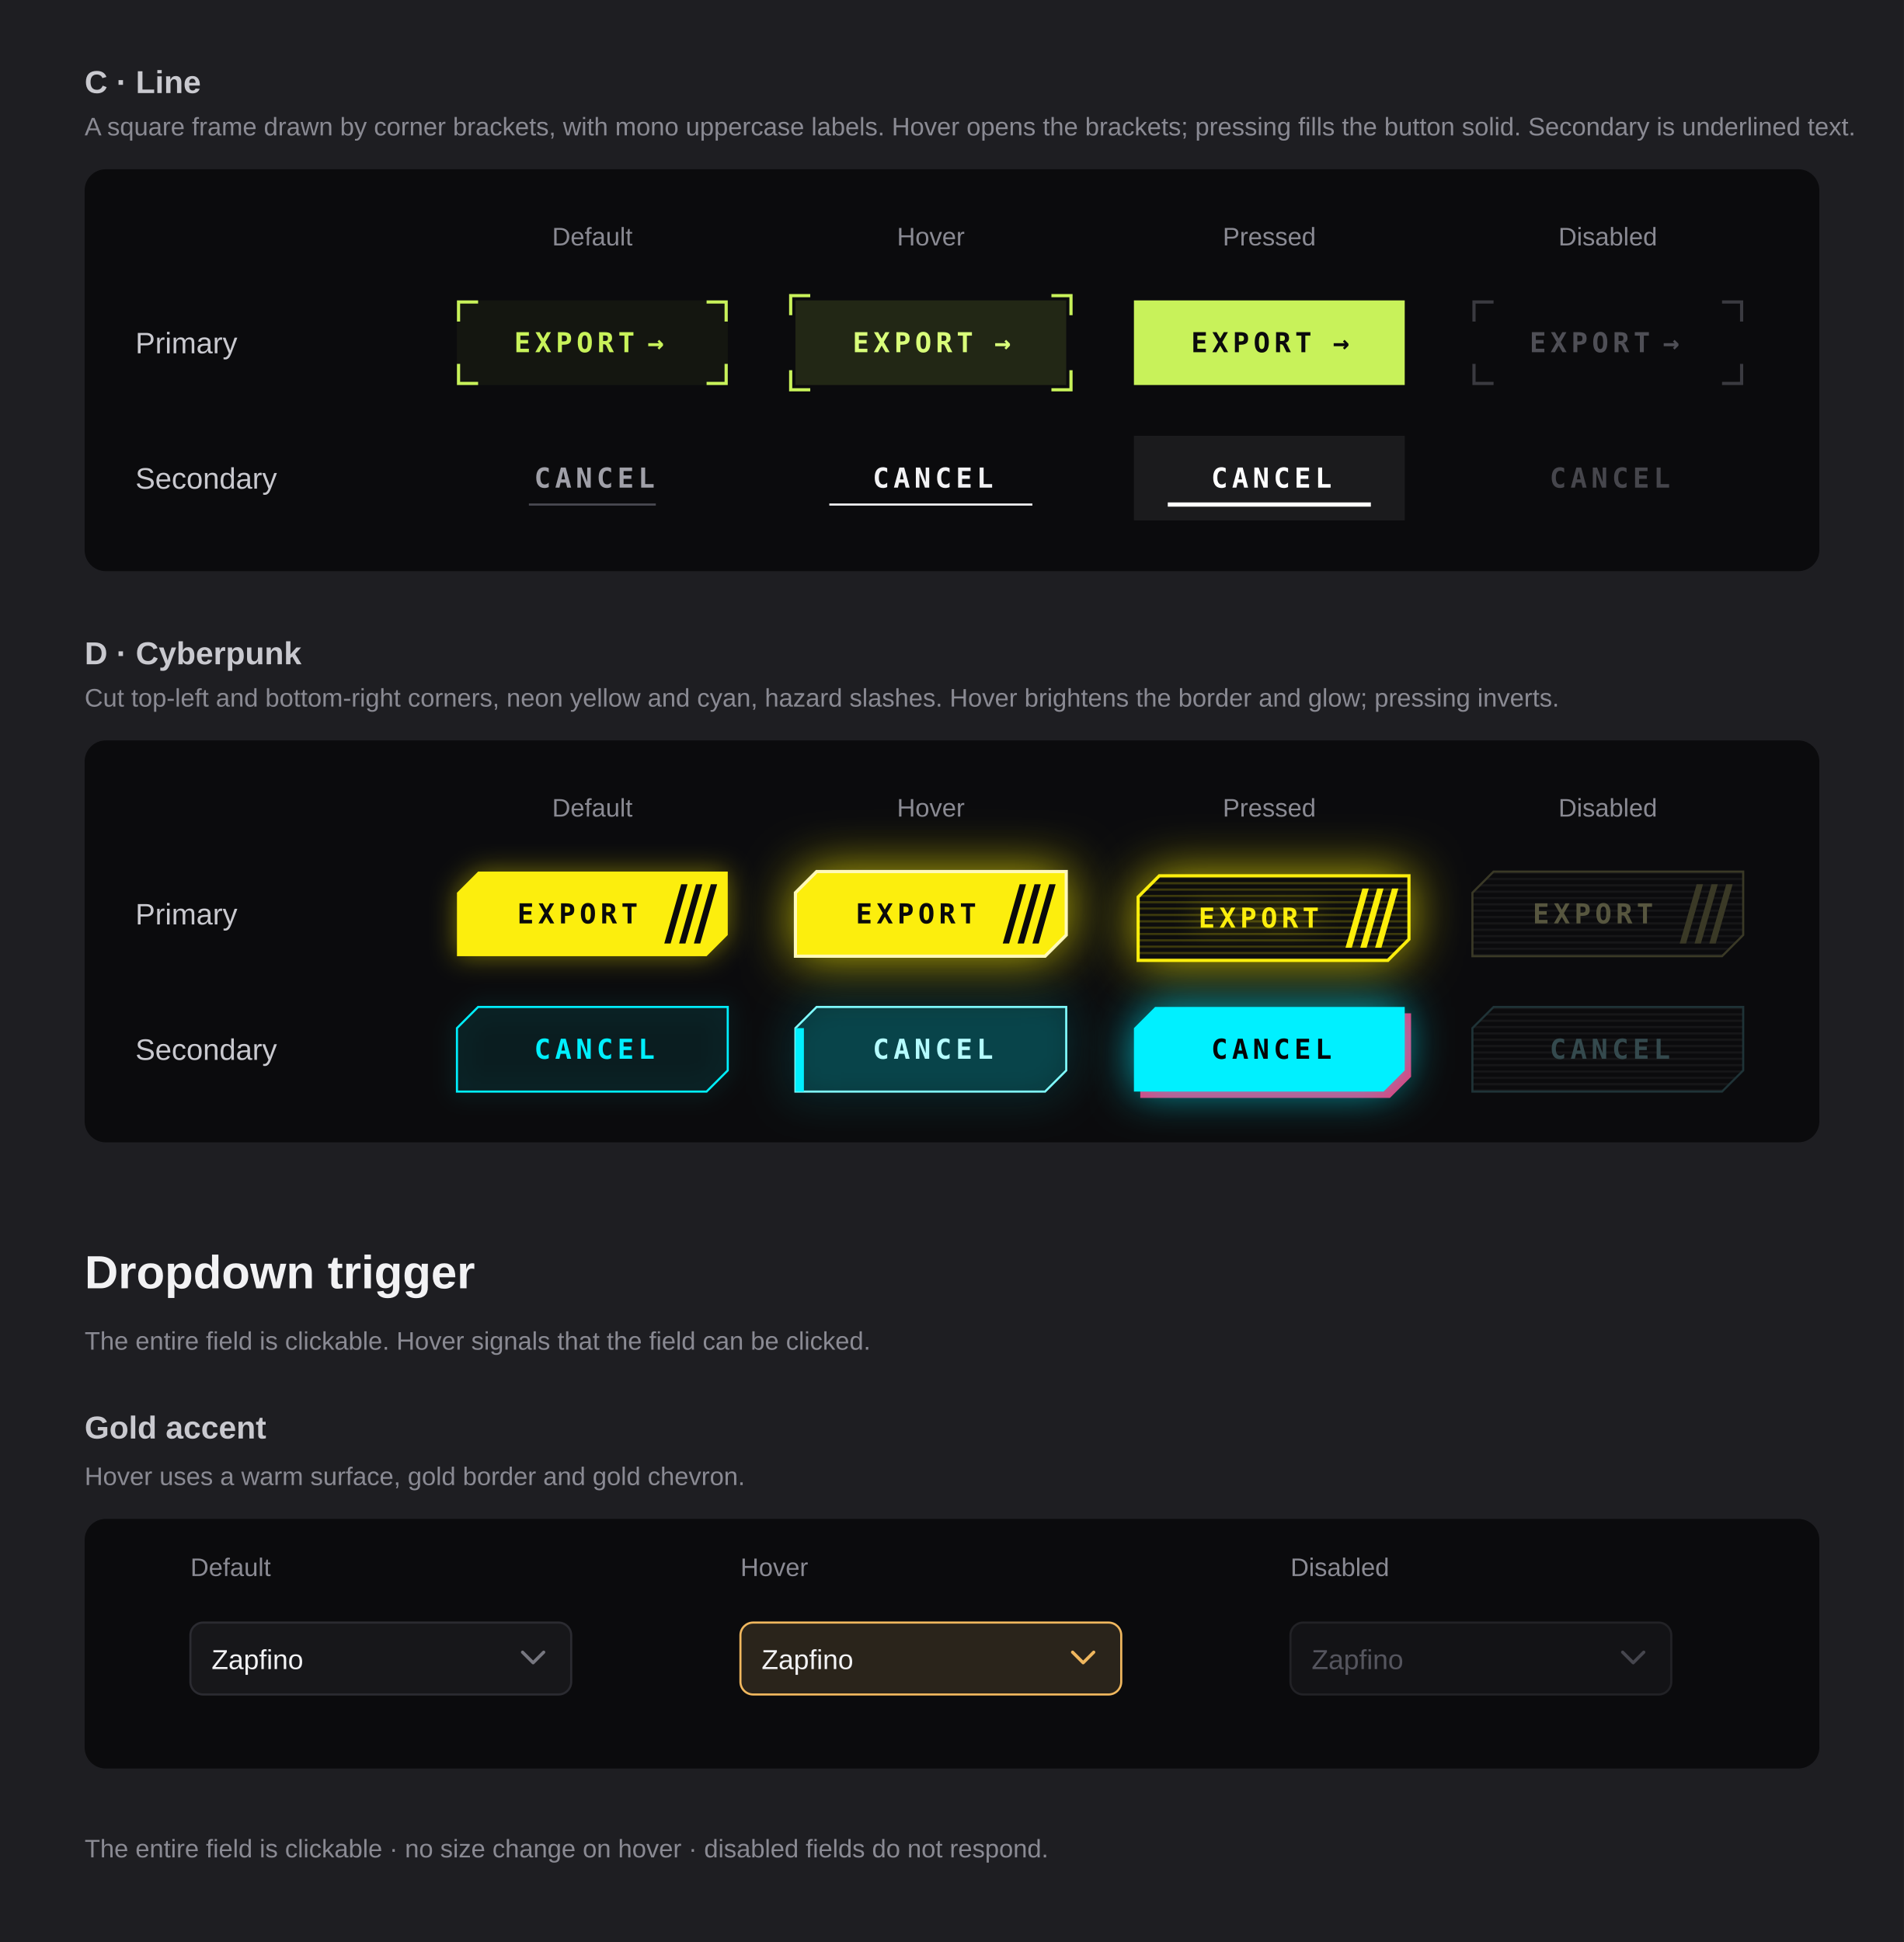
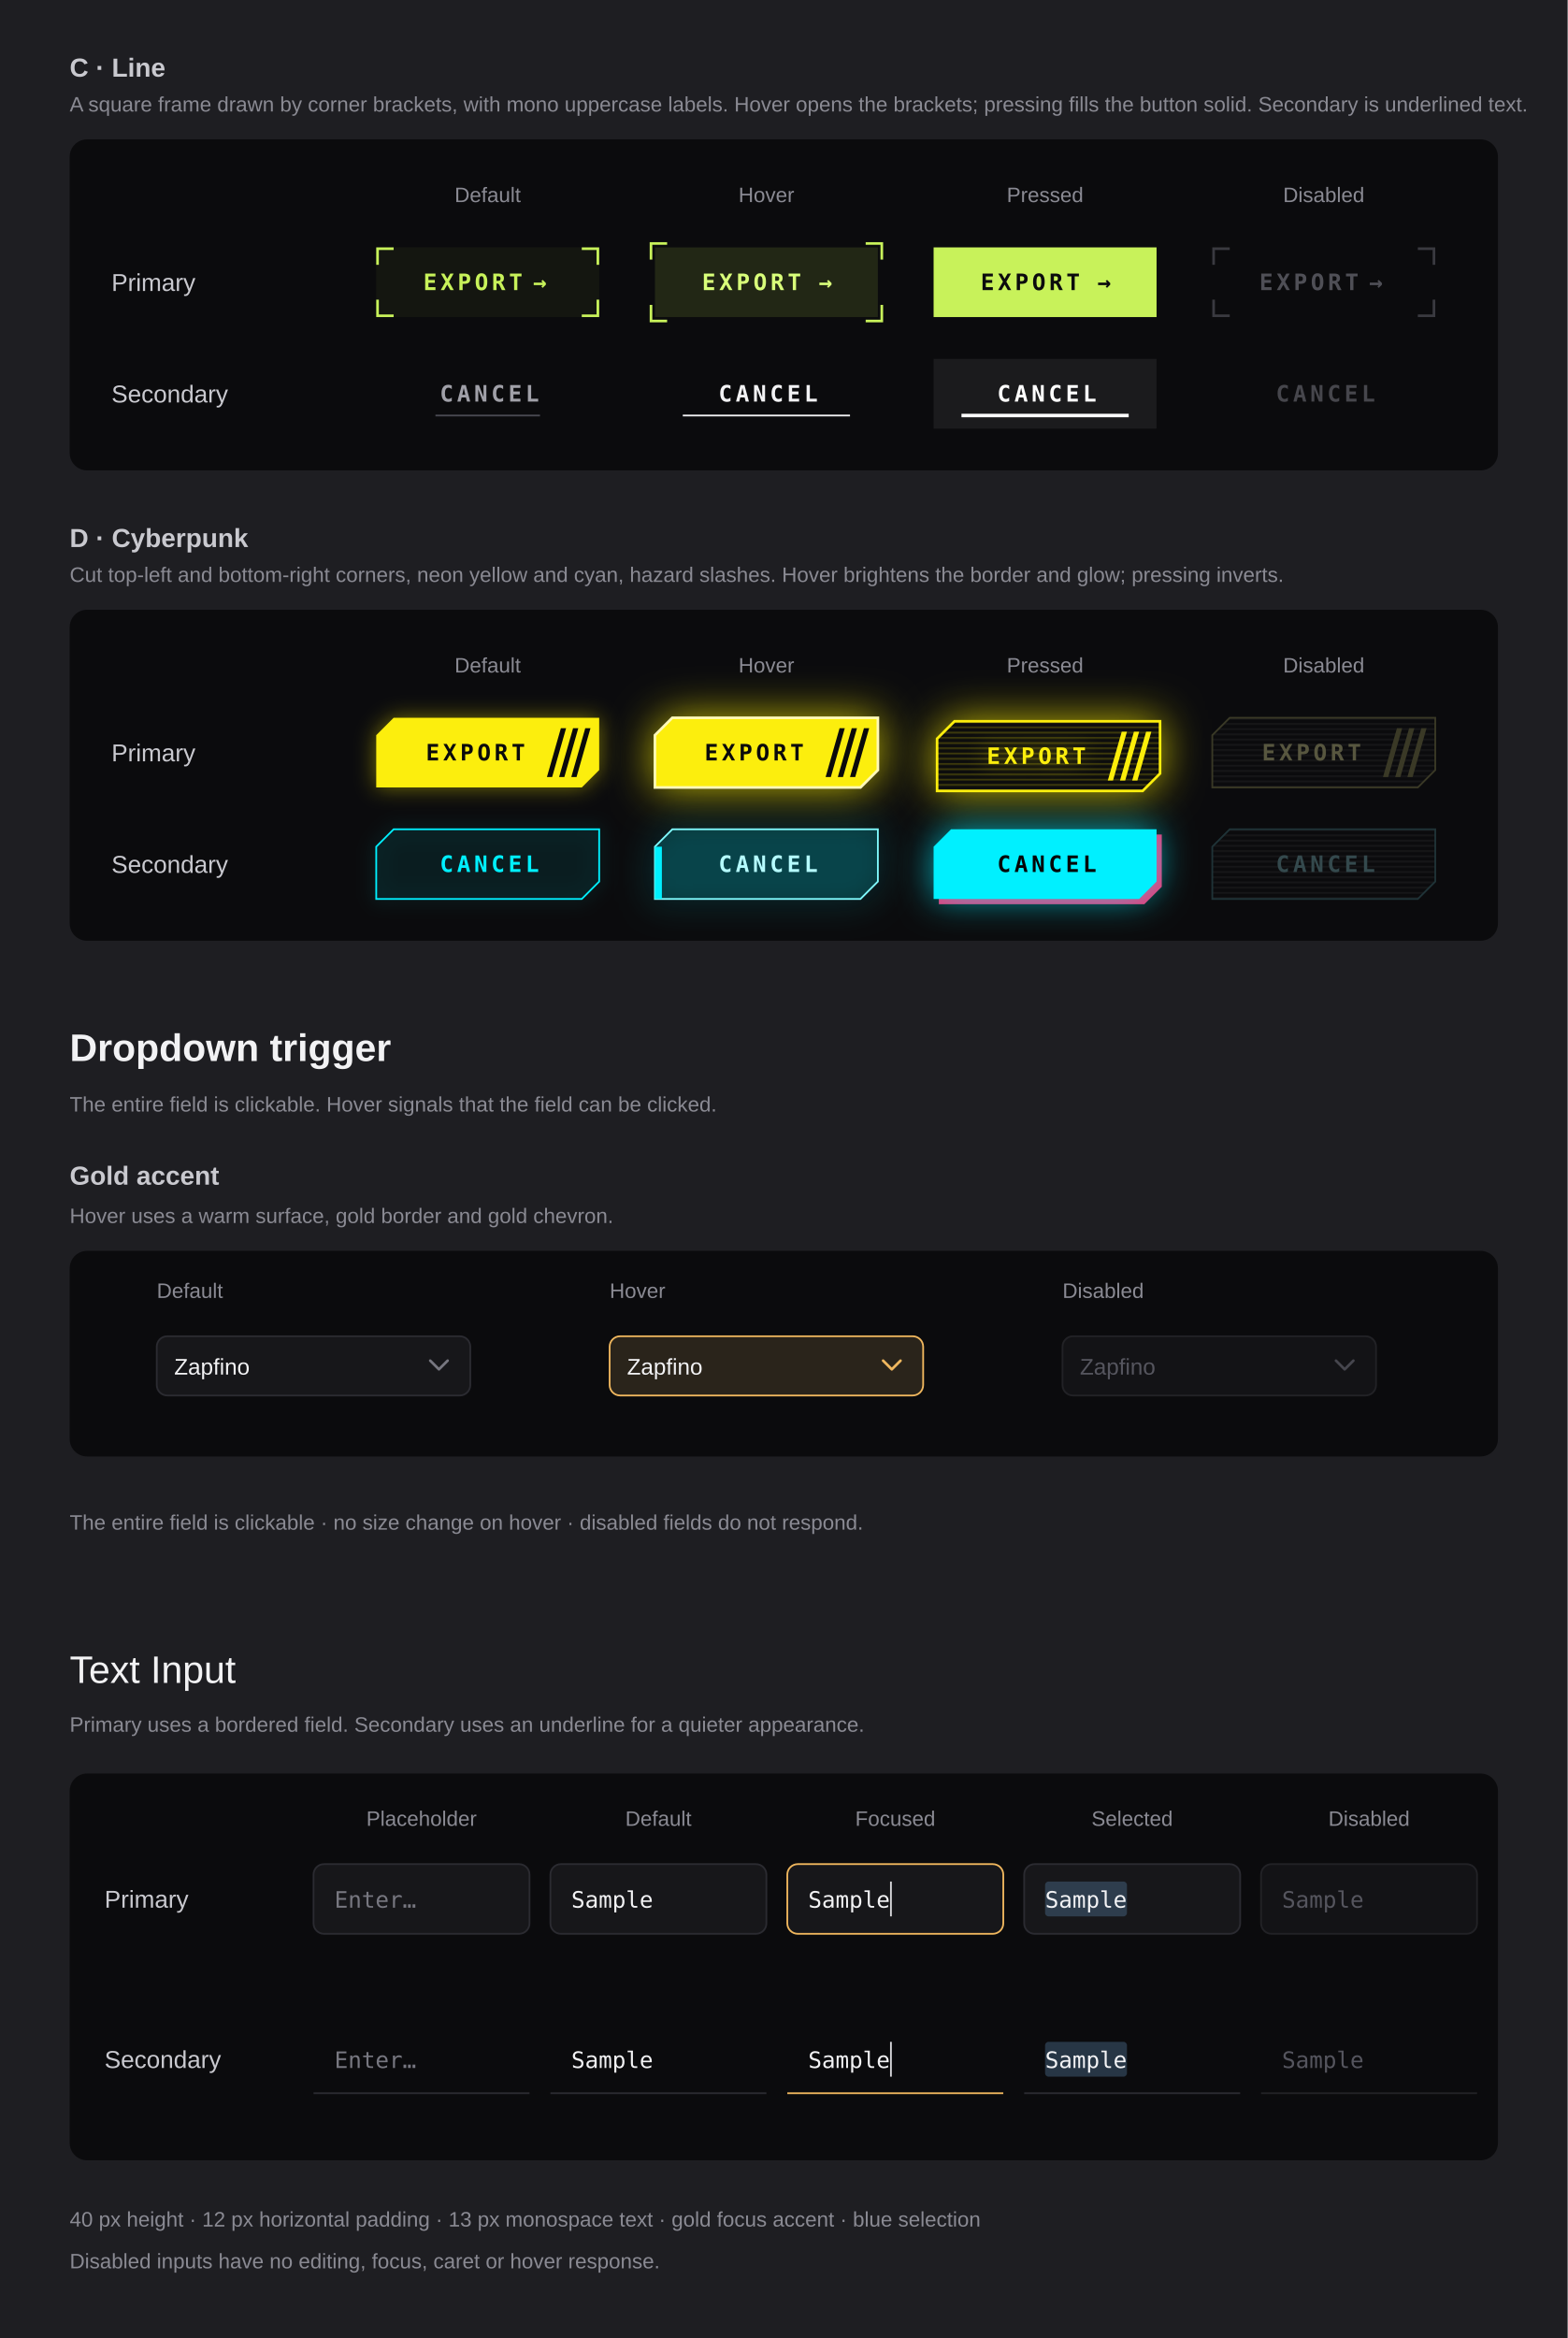
- <svg xmlns="http://www.w3.org/2000/svg" xmlns:xlink="http://www.w3.org/1999/xlink" width="900" height="918" viewBox="0 0 900 918">
+ <svg xmlns="http://www.w3.org/2000/svg" xmlns:xlink="http://www.w3.org/1999/xlink" width="900" height="1342" viewBox="0 0 900 1342">
  <style>.s{font-family:-apple-system,BlinkMacSystemFont,"SF Pro Text","Helvetica Neue",Arial,sans-serif}.m{font-family:"SF Mono",Menlo,Monaco,Consolas,monospace}</style>
  <defs>
    <polygon id="dPrimaryShape" points="10,0 128,0 128,30 118,40 0,40 0,10" />
    <polygon id="dSecondaryShape" points="10,0 128,0 128,30 118,40 0,40 0,10" />
    <path id="dSlashes" d="M98 34 L106 6 H109 L101 34Z M105 34 L113 6 H116 L108 34Z M112 34 L120 6 H123 L115 34Z" />
    <pattern id="dScan" width="4" height="3" patternUnits="userSpaceOnUse">
      <rect width="4" height="1" fill="#fcee0a" fill-opacity="0.2" />
    </pattern>
    <pattern id="dScanDim" width="4" height="3" patternUnits="userSpaceOnUse">
      <rect width="4" height="1" fill="#ffffff" fill-opacity="0.05" />
    </pattern>
    <filter id="dGlowY" x="-30%" y="-80%" width="160%" height="260%">
      <feDropShadow dx="0" dy="0" stdDeviation="6" flood-color="#fcee0a" flood-opacity="0.45" />
    </filter>
    <filter id="dGlowYHover" x="-30%" y="-80%" width="160%" height="260%">
      <feDropShadow dx="0" dy="0" stdDeviation="12" flood-color="#fcee0a" flood-opacity="0.75" />
    </filter>
    <filter id="dGlowC" x="-30%" y="-80%" width="160%" height="260%">
      <feDropShadow dx="0" dy="0" stdDeviation="5" flood-color="#00f0ff" flood-opacity="0.35" />
    </filter>
    <filter id="dGlowCHover" x="-30%" y="-80%" width="160%" height="260%">
      <feDropShadow dx="0" dy="0" stdDeviation="10" flood-color="#00f0ff" flood-opacity="0.7" />
    </filter>
  </defs>
-   <rect x="0" y="0" width="900" height="918" fill="#1e1e22" />
+   <rect x="0" y="0" width="900" height="1342" fill="#1e1e22" />
  <g transform="translate(0 -540)">
    <text class="s" x="40" y="584" font-size="15" fill="#c9c9cf" font-weight="600">C · Line</text>
    <text class="s" x="40" y="604" font-size="12" fill="#8a8a93">A square frame drawn by corner brackets, with mono uppercase labels. Hover opens the brackets; pressing fills the button solid. Secondary is underlined text.</text>
    <rect x="40" y="620" width="820" height="190" rx="10" fill="#0b0b0d" />
    <text class="s" x="280" y="656" font-size="12" fill="#8a8a93" text-anchor="middle">Default</text>
    <text class="s" x="440" y="656" font-size="12" fill="#8a8a93" text-anchor="middle">Hover</text>
    <text class="s" x="600" y="656" font-size="12" fill="#8a8a93" text-anchor="middle">Pressed</text>
    <text class="s" x="760" y="656" font-size="12" fill="#8a8a93" text-anchor="middle">Disabled</text>
    <text class="s" x="64" y="707" font-size="14" fill="#c9c9cf">Primary</text>
    <text class="s" x="64" y="771" font-size="14" fill="#c9c9cf">Secondary</text>
    <rect x="216" y="682" width="128" height="40" fill="#c8f25a" fill-opacity="0.05" />
    <path d="M216.75 692 V682.75 H226 M334 682.75 H343.25 V692 M343.25 712 V721.25 H334 M226 721.25 H216.75 V712" fill="none" stroke="#c8f25a" stroke-width="1.5" />
    <text class="m" x="300" y="706.5" font-size="13" font-weight="700" letter-spacing="2" fill="#c8f25a" text-anchor="end">EXPORT</text>
    <text class="m" x="306" y="706.5" font-size="13" font-weight="700" fill="#c8f25a">→</text>
    <rect x="376" y="682" width="128" height="40" fill="#c8f25a" fill-opacity="0.12" />
    <path d="M373.75 689 V679.75 H383 M497 679.75 H506.25 V689 M506.25 715 V724.25 H497 M383 724.25 H373.75 V715" fill="none" stroke="#c8f25a" stroke-width="1.5" />
    <text class="m" x="460" y="706.5" font-size="13" font-weight="700" letter-spacing="2" fill="#d9ff7a" text-anchor="end">EXPORT</text>
    <text class="m" x="470" y="706.5" font-size="13" font-weight="700" fill="#d9ff7a">→</text>
    <rect x="536" y="682" width="128" height="40" fill="#c8f25a" />
    <text class="m" x="620" y="706.5" font-size="13" font-weight="700" letter-spacing="2" fill="#0b0b0d" text-anchor="end">EXPORT</text>
    <text class="m" x="630" y="706.5" font-size="13" font-weight="700" fill="#0b0b0d">→</text>
    <path d="M696.75 692 V682.75 H706 M814 682.75 H823.25 V692 M823.25 712 V721.25 H814 M706 721.25 H696.75 V712" fill="none" stroke="#3a3a40" stroke-width="1.5" />
    <text class="m" x="780" y="706.5" font-size="13" font-weight="700" letter-spacing="2" fill="#4f4f56" text-anchor="end">EXPORT</text>
    <text class="m" x="786" y="706.5" font-size="13" font-weight="700" fill="#4f4f56">→</text>
    <text class="m" x="281" y="770.5" font-size="13" font-weight="700" letter-spacing="2" fill="#a0a0a8" text-anchor="middle">CANCEL</text>
    <rect x="250" y="778" width="60" height="1" fill="#4a4a52" />
    <text class="m" x="441" y="770.5" font-size="13" font-weight="700" letter-spacing="2" fill="#f2f2f4" text-anchor="middle">CANCEL</text>
    <rect x="392" y="778" width="96" height="1" fill="#f2f2f4" />
    <rect x="536" y="746" width="128" height="40" fill="#ffffff" fill-opacity="0.07" />
    <text class="m" x="601" y="770.5" font-size="13" font-weight="700" letter-spacing="2" fill="#ffffff" text-anchor="middle">CANCEL</text>
    <rect x="552" y="777.5" width="96" height="2" fill="#ffffff" />
    <text class="m" x="761" y="770.5" font-size="13" font-weight="700" letter-spacing="2" fill="#46464c" text-anchor="middle">CANCEL</text>
    <text class="s" x="40" y="854" font-size="15" fill="#c9c9cf" font-weight="600">D · Cyberpunk</text>
    <text class="s" x="40" y="874" font-size="12" fill="#8a8a93">Cut top-left and bottom-right corners, neon yellow and cyan, hazard slashes. Hover brightens the border and glow; pressing inverts.</text>
    <rect x="40" y="890" width="820" height="190" rx="10" fill="#0b0b0d" />
    <text class="s" x="280" y="926" font-size="12" fill="#8a8a93" text-anchor="middle">Default</text>
    <text class="s" x="440" y="926" font-size="12" fill="#8a8a93" text-anchor="middle">Hover</text>
    <text class="s" x="600" y="926" font-size="12" fill="#8a8a93" text-anchor="middle">Pressed</text>
    <text class="s" x="760" y="926" font-size="12" fill="#8a8a93" text-anchor="middle">Disabled</text>
    <text class="s" x="64" y="977" font-size="14" fill="#c9c9cf">Primary</text>
    <text class="s" x="64" y="1041" font-size="14" fill="#c9c9cf">Secondary</text>
    <use xlink:href="#dPrimaryShape" x="216" y="952" fill="#fcee0a" filter="url(#dGlowY)" />
    <use xlink:href="#dSlashes" x="216" y="952" fill="#0a0a0b" />
    <text class="m" x="273" y="976.5" font-size="13" font-weight="800" letter-spacing="2" fill="#0a0a0b" text-anchor="middle">EXPORT</text>
    <use xlink:href="#dPrimaryShape" x="376" y="952" fill="#fcee0a" stroke="#fff9b8" stroke-width="1.5" filter="url(#dGlowYHover)" />
    <use xlink:href="#dSlashes" x="376" y="952" fill="#0a0a0b" />
    <text class="m" x="433" y="976.5" font-size="13" font-weight="800" letter-spacing="2" fill="#0a0a0b" text-anchor="middle">EXPORT</text>
    <g transform="translate(2 2)">
      <use xlink:href="#dPrimaryShape" x="536" y="952" fill="#0a0a0b" stroke="#fcee0a" stroke-width="1.5" filter="url(#dGlowYHover)" />
      <use xlink:href="#dPrimaryShape" x="536" y="952" fill="url(#dScan)" />
      <use xlink:href="#dSlashes" x="536" y="952" fill="#fcee0a" />
      <text class="m" x="593" y="976.5" font-size="13" font-weight="800" letter-spacing="2" fill="#fcee0a" text-anchor="middle" filter="url(#dGlowY)">EXPORT</text>
    </g>
    <use xlink:href="#dPrimaryShape" x="696" y="952" fill="url(#dScanDim)" stroke="#3a3926" />
    <use xlink:href="#dSlashes" x="696" y="952" fill="#3a3926" />
    <text class="m" x="753" y="976.5" font-size="13" font-weight="800" letter-spacing="2" fill="#57563f" text-anchor="middle">EXPORT</text>
    <use xlink:href="#dSecondaryShape" x="216" y="1016" fill="#00f0ff" fill-opacity="0.06" stroke="#00f0ff" filter="url(#dGlowC)" />
    <text class="m" x="281" y="1040.5" font-size="13" font-weight="800" letter-spacing="2" fill="#00f0ff" text-anchor="middle">CANCEL</text>
    <use xlink:href="#dSecondaryShape" x="376" y="1016" fill="#00f0ff" fill-opacity="0.16" stroke="#7ffbff" filter="url(#dGlowCHover)" />
    <rect x="376" y="1026" width="4" height="30" fill="#00f0ff" />
    <text class="m" x="441" y="1040.5" font-size="13" font-weight="800" letter-spacing="2" fill="#b5fcff" text-anchor="middle">CANCEL</text>
    <use xlink:href="#dSecondaryShape" x="539" y="1019" fill="#ff2a6d" />
    <use xlink:href="#dSecondaryShape" x="536" y="1016" fill="#00f0ff" filter="url(#dGlowCHover)" />
    <text class="m" x="601" y="1040.5" font-size="13" font-weight="800" letter-spacing="2" fill="#050506" text-anchor="middle">CANCEL</text>
    <use xlink:href="#dSecondaryShape" x="696" y="1016" fill="url(#dScanDim)" stroke="#1f3337" />
    <text class="m" x="761" y="1040.5" font-size="13" font-weight="800" letter-spacing="2" fill="#34494d" text-anchor="middle">CANCEL</text>
  </g>
  <g id="dropdown-trigger-proposals">
    <text class="s" x="40" y="609" font-size="22" fill="#f2f2f4" font-weight="700">Dropdown trigger</text>
    <text class="s" x="40" y="638" font-size="12" fill="#8a8a93" font-weight="400">The entire field is clickable. Hover signals that the field can be clicked.</text>
    <g transform="translate(0 -192)">
      <text class="s" x="40" y="872" font-size="15" fill="#c9c9cf" font-weight="600">Gold accent</text>
      <text class="s" x="40" y="894" font-size="12" fill="#8a8a93" font-weight="400">Hover uses a warm surface, gold border and gold chevron.</text>
      <rect x="40" y="910" width="820" height="118" rx="10" fill="#0b0b0d" stroke="none" />
      <text class="s" x="90" y="937" font-size="12" fill="#8a8a93" font-weight="400">Default</text>
      <rect x="90" y="959" width="180" height="34" rx="6" fill="#17171a" stroke="#2b2b31" />
      <text class="s" x="100" y="981" font-size="13" fill="#f2f2f4" font-weight="400">Zapfino</text>
      <path d="M247 973l5 5 5 -5" fill="none" stroke="#777780" stroke-width="1.5" stroke-linecap="round" stroke-linejoin="round" />
      <text class="s" x="350" y="937" font-size="12" fill="#8a8a93" font-weight="400">Hover</text>
      <rect x="350" y="959" width="180" height="34" rx="6" fill="#2a241b" stroke="#f0b75e" />
      <text class="s" x="360" y="981" font-size="13" fill="#f2f2f4" font-weight="400">Zapfino</text>
      <path d="M507 973l5 5 5 -5" fill="none" stroke="#f0b75e" stroke-width="1.5" stroke-linecap="round" stroke-linejoin="round" />
      <text class="s" x="610" y="937" font-size="12" fill="#8a8a93" font-weight="400">Disabled</text>
      <rect x="610" y="959" width="180" height="34" rx="6" fill="#131316" stroke="#222226" />
      <text class="s" x="620" y="981" font-size="13" fill="#55555e" font-weight="400">Zapfino</text>
      <path d="M767 973l5 5 5 -5" fill="none" stroke="#46464e" stroke-width="1.5" stroke-linecap="round" stroke-linejoin="round" />
    </g>
    <text class="s" x="40" y="878" font-size="12" fill="#8a8a93">The entire field is clickable · no size change on hover · disabled fields do not respond.</text>
  </g>
+   <g id="text-input-default">
+     <text class="s" x="40" y="966" font-size="22" fill="#f2f2f4">Text Input</text>
+     <text class="s" x="40" y="994" font-size="12" fill="#8a8a93">Primary uses a bordered field. Secondary uses an underline for a quieter appearance.</text>
+     <rect x="40" y="1018" width="820" height="222" rx="10" fill="#0b0b0d" />
+     <text class="s" x="242" y="1048" text-anchor="middle" font-size="12" fill="#8a8a93">Placeholder</text>
+     <text class="s" x="378" y="1048" text-anchor="middle" font-size="12" fill="#8a8a93">Default</text>
+     <text class="s" x="514" y="1048" text-anchor="middle" font-size="12" fill="#8a8a93">Focused</text>
+     <text class="s" x="650" y="1048" text-anchor="middle" font-size="12" fill="#8a8a93">Selected</text>
+     <text class="s" x="786" y="1048" text-anchor="middle" font-size="12" fill="#8a8a93">Disabled</text>
+     <text class="s" x="60" y="1095" font-size="14" fill="#c9c9cf">Primary</text>
+     <rect x="180" y="1070" width="124" height="40" rx="6" fill="#17171a" stroke="#2b2b31" />
+     <text class="m" x="192" y="1095" font-size="13" fill="#777780">Enter…</text>
+     <rect x="316" y="1070" width="124" height="40" rx="6" fill="#17171a" stroke="#2b2b31" />
+     <text class="m" x="328" y="1095" font-size="13" fill="#f2f2f4">Sample</text>
+     <rect x="452" y="1070" width="124" height="40" rx="6" fill="#17171a" stroke="#f0b75e" />
+     <text class="m" x="464" y="1095" font-size="13" fill="#f2f2f4">Sample</text>
+     <rect x="511" y="1080" width="1" height="20" fill="#d8d8dc" />
+     <rect x="588" y="1070" width="124" height="40" rx="6" fill="#17171a" stroke="#2b2b31" />
+     <rect x="600" y="1080" width="47" height="20" rx="2" fill="#52779a" fill-opacity="0.4" />
+     <text class="m" x="600" y="1095" font-size="13" fill="#f2f2f4">Sample</text>
+     <rect x="724" y="1070" width="124" height="40" rx="6" fill="#131316" stroke="#222226" />
+     <text class="m" x="736" y="1095" font-size="13" fill="#55555e">Sample</text>
+     <text class="s" x="60" y="1187" font-size="14" fill="#c9c9cf">Secondary</text>
+     <rect x="180" y="1201" width="124" height="1" fill="#2b2b31" />
+     <text class="m" x="192" y="1187" font-size="13" fill="#777780">Enter…</text>
+     <rect x="316" y="1201" width="124" height="1" fill="#2b2b31" />
+     <text class="m" x="328" y="1187" font-size="13" fill="#f2f2f4">Sample</text>
+     <rect x="452" y="1201" width="124" height="1" fill="#f0b75e" />
+     <text class="m" x="464" y="1187" font-size="13" fill="#f2f2f4">Sample</text>
+     <rect x="511" y="1172" width="1" height="20" fill="#d8d8dc" />
+     <rect x="588" y="1201" width="124" height="1" fill="#2b2b31" />
+     <rect x="600" y="1172" width="47" height="20" rx="2" fill="#52779a" fill-opacity="0.4" />
+     <text class="m" x="600" y="1187" font-size="13" fill="#f2f2f4">Sample</text>
+     <rect x="724" y="1201" width="124" height="1" fill="#222226" />
+     <text class="m" x="736" y="1187" font-size="13" fill="#55555e">Sample</text>
+     <text class="s" x="40" y="1278" font-size="12" fill="#8a8a93">40 px height · 12 px horizontal padding · 13 px monospace text · gold focus accent · blue selection</text>
+     <text class="s" x="40" y="1302" font-size="12" fill="#8a8a93">Disabled inputs have no editing, focus, caret or hover response.</text>
+   </g>
</svg>
